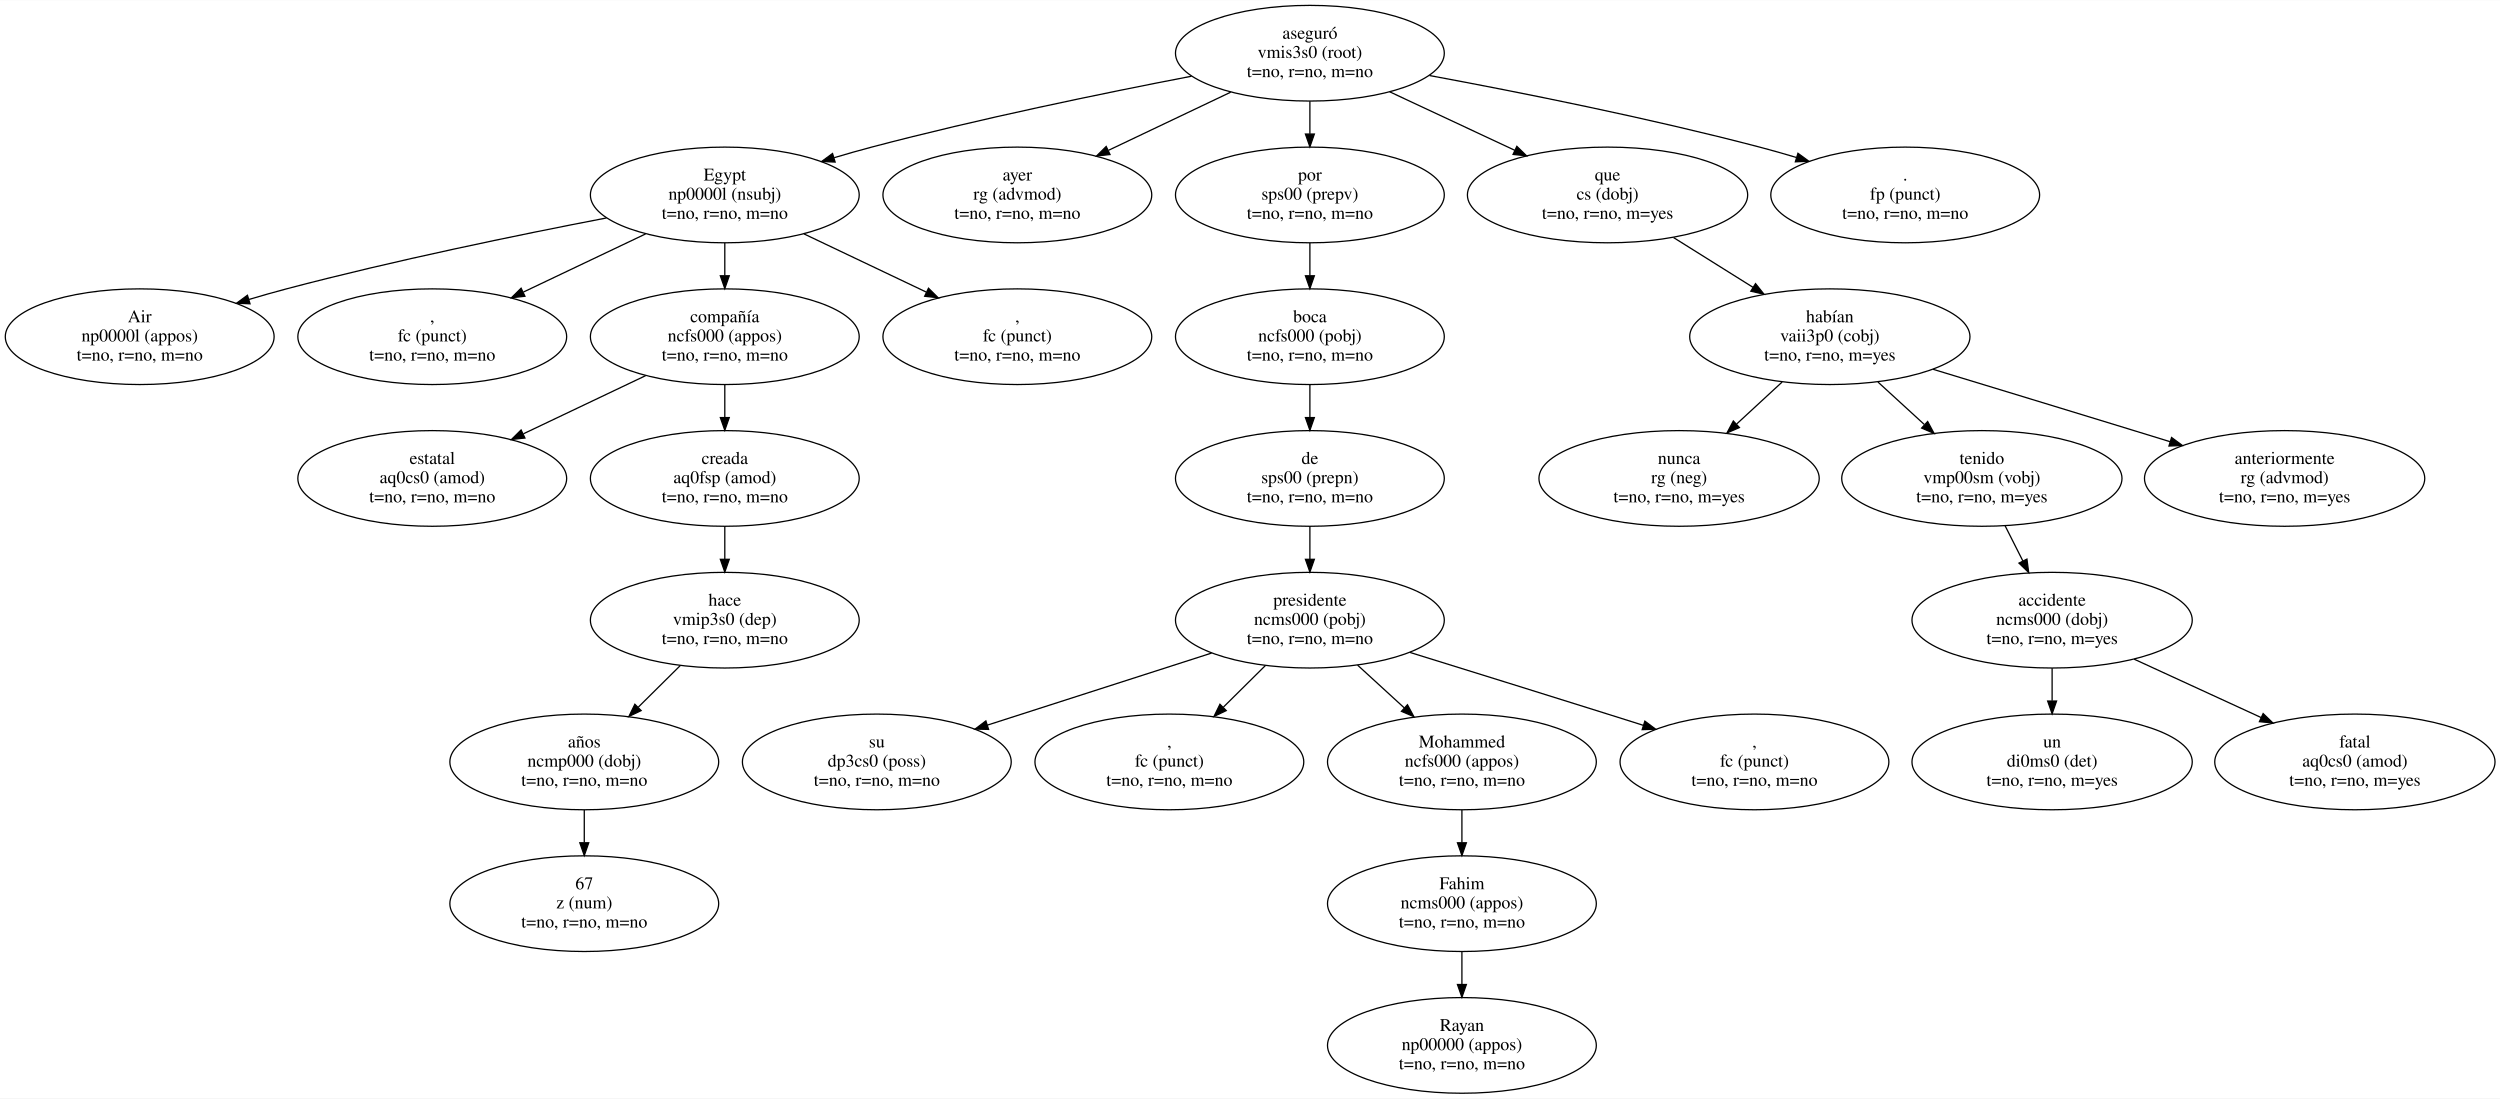
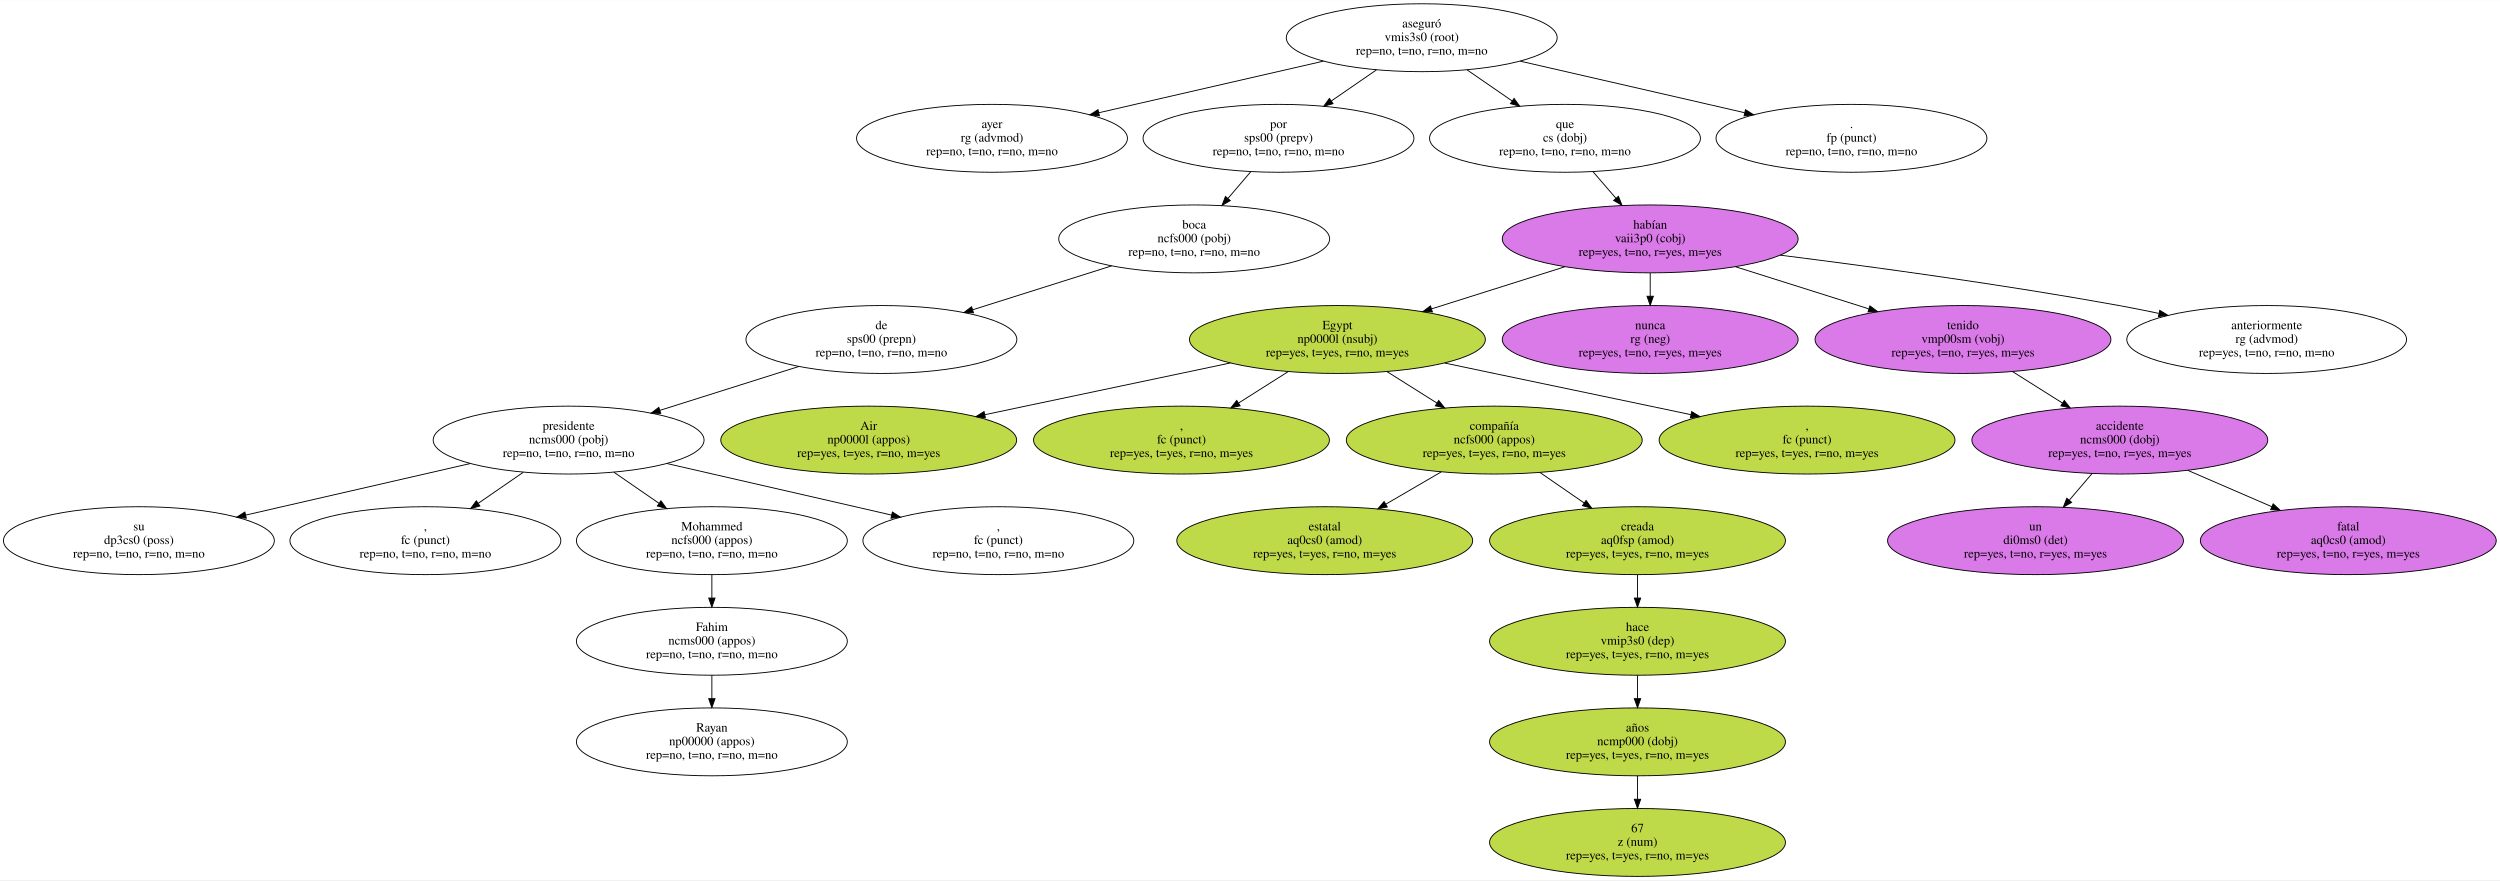
- <svg xmlns="http://www.w3.org/2000/svg" width="1957pt" height="860pt" viewBox="0.00 0.00 1956.96 859.63">
-   <g id="graph0" class="graph" transform="scale(1 1) rotate(0) translate(4 855.63)">
-     <polygon fill="white" stroke="transparent" points="-4,4 -4,-855.63 1952.96,-855.63 1952.96,4 -4,4" />
+ <svg xmlns="http://www.w3.org/2000/svg" width="2758pt" height="971pt" viewBox="0.00 0.00 2757.54 970.58">
+   <g id="graph0" class="graph" transform="scale(1 1) rotate(0) translate(4 966.58)">
+     <polygon fill="white" stroke="transparent" points="-4,4 -4,-966.58 2753.54,-966.58 2753.54,4 -4,4" />
    <g id="node1" class="node">
-       <ellipse fill="none" stroke="black" cx="1021.36" cy="-814.15" rx="105.22" ry="37.45" />
-       <text text-anchor="middle" x="1021.36" y="-825.45" font-family="Times,serif" font-size="14.00">aseguró</text>
-       <text text-anchor="middle" x="1021.36" y="-810.45" font-family="Times,serif" font-size="14.00">vmis3s0 (root)</text>
-       <text text-anchor="middle" x="1021.36" y="-795.45" font-family="Times,serif" font-size="14.00">t=no, r=no, m=no</text>
+       <ellipse fill="none" stroke="black" cx="1564.2" cy="-925.1" rx="149.4" ry="37.45" />
+       <text text-anchor="middle" x="1564.2" y="-936.4" font-family="Times,serif" font-size="14.00">aseguró</text>
+       <text text-anchor="middle" x="1564.2" y="-921.4" font-family="Times,serif" font-size="14.00">vmis3s0 (root)</text>
+       <text text-anchor="middle" x="1564.2" y="-906.4" font-family="Times,serif" font-size="14.00">rep=no, t=no, r=no, m=no</text>
    </g>
    <g id="node2" class="node">
-       <ellipse fill="none" stroke="black" cx="563.36" cy="-703.2" rx="105.22" ry="37.45" />
-       <text text-anchor="middle" x="563.36" y="-714.5" font-family="Times,serif" font-size="14.00">Egypt</text>
-       <text text-anchor="middle" x="563.36" y="-699.5" font-family="Times,serif" font-size="14.00">np0000l (nsubj)</text>
-       <text text-anchor="middle" x="563.36" y="-684.5" font-family="Times,serif" font-size="14.00">t=no, r=no, m=no</text>
+       <ellipse fill="none" stroke="black" cx="1090.2" cy="-814.15" rx="149.4" ry="37.45" />
+       <text text-anchor="middle" x="1090.2" y="-825.45" font-family="Times,serif" font-size="14.00">ayer</text>
+       <text text-anchor="middle" x="1090.2" y="-810.45" font-family="Times,serif" font-size="14.00">rg (advmod)</text>
+       <text text-anchor="middle" x="1090.2" y="-795.45" font-family="Times,serif" font-size="14.00">rep=no, t=no, r=no, m=no</text>
    </g>
    <g id="edge1" class="edge">
-       <path fill="none" stroke="black" d="M928.7,-796.15C859.34,-782.8 762.37,-762.82 678.36,-740.67 668.79,-738.15 658.83,-735.32 648.96,-732.37" />
-       <polygon fill="black" stroke="black" points="649.72,-728.95 639.14,-729.4 647.69,-735.65 649.72,-728.95" />
+       <path fill="none" stroke="black" d="M1455.6,-899.24C1394.64,-885.27 1317.18,-867.5 1248.2,-851.63 1235.17,-848.63 1221.55,-845.49 1207.99,-842.36" />
+       <polygon fill="black" stroke="black" points="1208.67,-838.93 1198.13,-840.09 1207.09,-845.75 1208.67,-838.93" />
    </g>
    <g id="node3" class="node">
-       <ellipse fill="none" stroke="black" cx="792.36" cy="-703.2" rx="105.22" ry="37.45" />
-       <text text-anchor="middle" x="792.36" y="-714.5" font-family="Times,serif" font-size="14.00">ayer</text>
-       <text text-anchor="middle" x="792.36" y="-699.5" font-family="Times,serif" font-size="14.00">rg (advmod)</text>
-       <text text-anchor="middle" x="792.36" y="-684.5" font-family="Times,serif" font-size="14.00">t=no, r=no, m=no</text>
+       <ellipse fill="none" stroke="black" cx="1406.2" cy="-814.15" rx="149.4" ry="37.45" />
+       <text text-anchor="middle" x="1406.2" y="-825.45" font-family="Times,serif" font-size="14.00">por</text>
+       <text text-anchor="middle" x="1406.2" y="-810.45" font-family="Times,serif" font-size="14.00">sps00 (prepv)</text>
+       <text text-anchor="middle" x="1406.2" y="-795.45" font-family="Times,serif" font-size="14.00">rep=no, t=no, r=no, m=no</text>
    </g>
    <g id="edge2" class="edge">
-       <path fill="none" stroke="black" d="M959.39,-783.67C929.86,-769.62 894.38,-752.73 863.72,-738.15" />
-       <polygon fill="black" stroke="black" points="864.91,-734.84 854.38,-733.7 861.91,-741.16 864.91,-734.84" />
+       <path fill="none" stroke="black" d="M1514.21,-889.63C1498.42,-878.75 1480.85,-866.63 1464.54,-855.38" />
+       <polygon fill="black" stroke="black" points="1466.36,-852.38 1456.14,-849.59 1462.38,-858.14 1466.36,-852.38" />
    </g>
    <g id="node4" class="node">
-       <ellipse fill="none" stroke="black" cx="1021.36" cy="-703.2" rx="105.22" ry="37.45" />
-       <text text-anchor="middle" x="1021.36" y="-714.5" font-family="Times,serif" font-size="14.00">por</text>
-       <text text-anchor="middle" x="1021.36" y="-699.5" font-family="Times,serif" font-size="14.00">sps00 (prepv)</text>
-       <text text-anchor="middle" x="1021.36" y="-684.5" font-family="Times,serif" font-size="14.00">t=no, r=no, m=no</text>
+       <ellipse fill="none" stroke="black" cx="1722.2" cy="-814.15" rx="149.4" ry="37.45" />
+       <text text-anchor="middle" x="1722.2" y="-825.45" font-family="Times,serif" font-size="14.00">que</text>
+       <text text-anchor="middle" x="1722.2" y="-810.45" font-family="Times,serif" font-size="14.00">cs (dobj)</text>
+       <text text-anchor="middle" x="1722.2" y="-795.45" font-family="Times,serif" font-size="14.00">rep=no, t=no, r=no, m=no</text>
    </g>
    <g id="edge3" class="edge">
-       <path fill="none" stroke="black" d="M1021.36,-776.57C1021.36,-768.39 1021.36,-759.61 1021.36,-751.09" />
-       <polygon fill="black" stroke="black" points="1024.86,-750.87 1021.36,-740.87 1017.86,-750.87 1024.86,-750.87" />
+       <path fill="none" stroke="black" d="M1614.19,-889.63C1629.97,-878.75 1647.55,-866.63 1663.86,-855.38" />
+       <polygon fill="black" stroke="black" points="1666.02,-858.14 1672.26,-849.59 1662.04,-852.38 1666.02,-858.14" />
    </g>
    <g id="node5" class="node">
-       <ellipse fill="none" stroke="black" cx="1254.36" cy="-703.2" rx="109.7" ry="37.45" />
-       <text text-anchor="middle" x="1254.36" y="-714.5" font-family="Times,serif" font-size="14.00">que</text>
-       <text text-anchor="middle" x="1254.36" y="-699.5" font-family="Times,serif" font-size="14.00">cs (dobj)</text>
-       <text text-anchor="middle" x="1254.36" y="-684.5" font-family="Times,serif" font-size="14.00">t=no, r=no, m=yes</text>
+       <ellipse fill="none" stroke="black" cx="2038.2" cy="-814.15" rx="149.4" ry="37.45" />
+       <text text-anchor="middle" x="2038.2" y="-825.45" font-family="Times,serif" font-size="14.00">.</text>
+       <text text-anchor="middle" x="2038.2" y="-810.45" font-family="Times,serif" font-size="14.00">fp (punct)</text>
+       <text text-anchor="middle" x="2038.2" y="-795.45" font-family="Times,serif" font-size="14.00">rep=no, t=no, r=no, m=no</text>
    </g>
    <g id="edge4" class="edge">
-       <path fill="none" stroke="black" d="M1083.8,-783.95C1113.98,-769.84 1150.38,-752.82 1181.79,-738.13" />
-       <polygon fill="black" stroke="black" points="1183.36,-741.26 1190.94,-733.85 1180.39,-734.92 1183.36,-741.26" />
+       <path fill="none" stroke="black" d="M1672.8,-899.24C1733.76,-885.27 1811.22,-867.5 1880.2,-851.63 1893.22,-848.63 1906.85,-845.49 1920.41,-842.36" />
+       <polygon fill="black" stroke="black" points="1921.31,-845.75 1930.26,-840.09 1919.73,-838.93 1921.31,-845.75" />
    </g>
    <g id="node6" class="node">
-       <ellipse fill="none" stroke="black" cx="1487.36" cy="-703.2" rx="105.22" ry="37.45" />
-       <text text-anchor="middle" x="1487.36" y="-714.5" font-family="Times,serif" font-size="14.00">.</text>
-       <text text-anchor="middle" x="1487.36" y="-699.5" font-family="Times,serif" font-size="14.00">fp (punct)</text>
-       <text text-anchor="middle" x="1487.36" y="-684.5" font-family="Times,serif" font-size="14.00">t=no, r=no, m=no</text>
+       <ellipse fill="none" stroke="black" cx="1313.2" cy="-703.2" rx="149.4" ry="37.45" />
+       <text text-anchor="middle" x="1313.2" y="-714.5" font-family="Times,serif" font-size="14.00">boca</text>
+       <text text-anchor="middle" x="1313.2" y="-699.5" font-family="Times,serif" font-size="14.00">ncfs000 (pobj)</text>
+       <text text-anchor="middle" x="1313.2" y="-684.5" font-family="Times,serif" font-size="14.00">rep=no, t=no, r=no, m=no</text>
    </g>
    <g id="edge5" class="edge">
-       <path fill="none" stroke="black" d="M1115,-796.68C1186.29,-783.47 1286.6,-763.42 1373.36,-740.67 1382.78,-738.2 1392.58,-735.41 1402.29,-732.51" />
-       <polygon fill="black" stroke="black" points="1403.41,-735.83 1411.96,-729.57 1401.37,-729.13 1403.41,-735.83" />
+       <path fill="none" stroke="black" d="M1375.49,-777.17C1367.47,-767.78 1358.75,-757.56 1350.43,-747.82" />
+       <polygon fill="black" stroke="black" points="1353.03,-745.47 1343.88,-740.14 1347.71,-750.01 1353.03,-745.47" />
+     </g>
+     <g id="node15" class="node">
+       <ellipse fill="#DA79E8" stroke="black" cx="1816.2" cy="-703.2" rx="163.18" ry="37.45" />
+       <text text-anchor="middle" x="1816.2" y="-714.5" font-family="Times,serif" font-size="14.00">habían</text>
+       <text text-anchor="middle" x="1816.2" y="-699.5" font-family="Times,serif" font-size="14.00">vaii3p0 (cobj)</text>
+       <text text-anchor="middle" x="1816.2" y="-684.5" font-family="Times,serif" font-size="14.00">rep=yes, t=no, r=yes, m=yes</text>
+     </g>
+     <g id="edge14" class="edge">
+       <path fill="none" stroke="black" d="M1752.98,-777.47C1761.09,-768.07 1769.94,-757.82 1778.37,-748.04" />
+       <polygon fill="black" stroke="black" points="1781.15,-750.18 1785.03,-740.33 1775.85,-745.61 1781.15,-750.18" />
    </g>
    <g id="node7" class="node">
-       <ellipse fill="none" stroke="black" cx="105.36" cy="-592.24" rx="105.22" ry="37.45" />
-       <text text-anchor="middle" x="105.36" y="-603.54" font-family="Times,serif" font-size="14.00">Air</text>
-       <text text-anchor="middle" x="105.36" y="-588.54" font-family="Times,serif" font-size="14.00">np0000l (appos)</text>
-       <text text-anchor="middle" x="105.36" y="-573.54" font-family="Times,serif" font-size="14.00">t=no, r=no, m=no</text>
+       <ellipse fill="none" stroke="black" cx="968.2" cy="-592.24" rx="149.4" ry="37.45" />
+       <text text-anchor="middle" x="968.2" y="-603.54" font-family="Times,serif" font-size="14.00">de</text>
+       <text text-anchor="middle" x="968.2" y="-588.54" font-family="Times,serif" font-size="14.00">sps00 (prepn)</text>
+       <text text-anchor="middle" x="968.2" y="-573.54" font-family="Times,serif" font-size="14.00">rep=no, t=no, r=no, m=no</text>
    </g>
    <g id="edge6" class="edge">
-       <path fill="none" stroke="black" d="M470.7,-685.19C401.34,-671.85 304.37,-651.86 220.36,-629.72 210.79,-627.2 200.83,-624.36 190.96,-621.42" />
-       <polygon fill="black" stroke="black" points="191.72,-617.99 181.14,-618.45 189.69,-624.69 191.72,-617.99" />
+       <path fill="none" stroke="black" d="M1222.1,-673.43C1174.94,-658.53 1117.24,-640.31 1068.77,-625" />
+       <polygon fill="black" stroke="black" points="1069.8,-621.66 1059.21,-621.98 1067.69,-628.33 1069.8,-621.66" />
    </g>
    <g id="node8" class="node">
-       <ellipse fill="none" stroke="black" cx="334.36" cy="-592.24" rx="105.22" ry="37.45" />
-       <text text-anchor="middle" x="334.36" y="-603.54" font-family="Times,serif" font-size="14.00">,</text>
-       <text text-anchor="middle" x="334.36" y="-588.54" font-family="Times,serif" font-size="14.00">fc (punct)</text>
-       <text text-anchor="middle" x="334.36" y="-573.54" font-family="Times,serif" font-size="14.00">t=no, r=no, m=no</text>
+       <ellipse fill="none" stroke="black" cx="623.2" cy="-481.29" rx="149.4" ry="37.45" />
+       <text text-anchor="middle" x="623.2" y="-492.59" font-family="Times,serif" font-size="14.00">presidente</text>
+       <text text-anchor="middle" x="623.2" y="-477.59" font-family="Times,serif" font-size="14.00">ncms000 (pobj)</text>
+       <text text-anchor="middle" x="623.2" y="-462.59" font-family="Times,serif" font-size="14.00">rep=no, t=no, r=no, m=no</text>
    </g>
    <g id="edge7" class="edge">
-       <path fill="none" stroke="black" d="M501.39,-672.71C471.86,-658.66 436.38,-641.78 405.72,-627.2" />
-       <polygon fill="black" stroke="black" points="406.91,-623.89 396.38,-622.75 403.91,-630.21 406.91,-623.89" />
+       <path fill="none" stroke="black" d="M877.1,-562.47C829.94,-547.58 772.24,-529.36 723.77,-514.05" />
+       <polygon fill="black" stroke="black" points="724.8,-510.7 714.21,-511.03 722.69,-517.38 724.8,-510.7" />
    </g>
    <g id="node9" class="node">
-       <ellipse fill="none" stroke="black" cx="563.36" cy="-592.24" rx="105.22" ry="37.45" />
-       <text text-anchor="middle" x="563.36" y="-603.54" font-family="Times,serif" font-size="14.00">compañía</text>
-       <text text-anchor="middle" x="563.36" y="-588.54" font-family="Times,serif" font-size="14.00">ncfs000 (appos)</text>
-       <text text-anchor="middle" x="563.36" y="-573.54" font-family="Times,serif" font-size="14.00">t=no, r=no, m=no</text>
+       <ellipse fill="none" stroke="black" cx="149.2" cy="-370.34" rx="149.4" ry="37.45" />
+       <text text-anchor="middle" x="149.2" y="-381.64" font-family="Times,serif" font-size="14.00">su</text>
+       <text text-anchor="middle" x="149.2" y="-366.64" font-family="Times,serif" font-size="14.00">dp3cs0 (poss)</text>
+       <text text-anchor="middle" x="149.2" y="-351.64" font-family="Times,serif" font-size="14.00">rep=no, t=no, r=no, m=no</text>
    </g>
    <g id="edge8" class="edge">
-       <path fill="none" stroke="black" d="M563.36,-665.61C563.36,-657.44 563.36,-648.66 563.36,-640.13" />
-       <polygon fill="black" stroke="black" points="566.86,-639.92 563.36,-629.92 559.86,-639.92 566.86,-639.92" />
+       <path fill="none" stroke="black" d="M514.6,-455.42C453.64,-441.45 376.18,-423.69 307.2,-407.81 294.17,-404.82 280.55,-401.68 266.99,-398.55" />
+       <polygon fill="black" stroke="black" points="267.67,-395.11 257.13,-396.28 266.09,-401.93 267.67,-395.11" />
    </g>
    <g id="node10" class="node">
-       <ellipse fill="none" stroke="black" cx="792.36" cy="-592.24" rx="105.22" ry="37.45" />
-       <text text-anchor="middle" x="792.36" y="-603.54" font-family="Times,serif" font-size="14.00">,</text>
-       <text text-anchor="middle" x="792.36" y="-588.54" font-family="Times,serif" font-size="14.00">fc (punct)</text>
-       <text text-anchor="middle" x="792.36" y="-573.54" font-family="Times,serif" font-size="14.00">t=no, r=no, m=no</text>
+       <ellipse fill="none" stroke="black" cx="465.2" cy="-370.34" rx="149.4" ry="37.45" />
+       <text text-anchor="middle" x="465.2" y="-381.64" font-family="Times,serif" font-size="14.00">,</text>
+       <text text-anchor="middle" x="465.2" y="-366.64" font-family="Times,serif" font-size="14.00">fc (punct)</text>
+       <text text-anchor="middle" x="465.2" y="-351.64" font-family="Times,serif" font-size="14.00">rep=no, t=no, r=no, m=no</text>
    </g>
    <g id="edge9" class="edge">
-       <path fill="none" stroke="black" d="M625.33,-672.71C654.86,-658.66 690.34,-641.78 720.99,-627.2" />
-       <polygon fill="black" stroke="black" points="722.81,-630.21 730.34,-622.75 719.8,-623.89 722.81,-630.21" />
+       <path fill="none" stroke="black" d="M573.21,-445.82C557.42,-434.93 539.85,-422.81 523.54,-411.56" />
+       <polygon fill="black" stroke="black" points="525.36,-408.57 515.14,-405.77 521.38,-414.33 525.36,-408.57" />
+     </g>
+     <g id="node11" class="node">
+       <ellipse fill="none" stroke="black" cx="781.2" cy="-370.34" rx="149.4" ry="37.45" />
+       <text text-anchor="middle" x="781.2" y="-381.64" font-family="Times,serif" font-size="14.00">Mohammed</text>
+       <text text-anchor="middle" x="781.2" y="-366.64" font-family="Times,serif" font-size="14.00">ncfs000 (appos)</text>
+       <text text-anchor="middle" x="781.2" y="-351.64" font-family="Times,serif" font-size="14.00">rep=no, t=no, r=no, m=no</text>
+     </g>
+     <g id="edge10" class="edge">
+       <path fill="none" stroke="black" d="M673.19,-445.82C688.97,-434.93 706.55,-422.81 722.86,-411.56" />
+       <polygon fill="black" stroke="black" points="725.02,-414.33 731.26,-405.77 721.04,-408.57 725.02,-414.33" />
+     </g>
+     <g id="node12" class="node">
+       <ellipse fill="none" stroke="black" cx="1097.2" cy="-370.34" rx="149.4" ry="37.45" />
+       <text text-anchor="middle" x="1097.2" y="-381.64" font-family="Times,serif" font-size="14.00">,</text>
+       <text text-anchor="middle" x="1097.2" y="-366.64" font-family="Times,serif" font-size="14.00">fc (punct)</text>
+       <text text-anchor="middle" x="1097.2" y="-351.64" font-family="Times,serif" font-size="14.00">rep=no, t=no, r=no, m=no</text>
+     </g>
+     <g id="edge11" class="edge">
+       <path fill="none" stroke="black" d="M731.39,-455.47C748.4,-451.57 765.77,-447.58 782.2,-443.81 851.98,-427.81 869.43,-423.87 939.2,-407.81 952.22,-404.82 965.85,-401.68 979.41,-398.55" />
+       <polygon fill="black" stroke="black" points="980.31,-401.94 989.26,-396.28 978.73,-395.11 980.31,-401.94" />
+     </g>
+     <g id="node13" class="node">
+       <ellipse fill="none" stroke="black" cx="781.2" cy="-259.38" rx="149.4" ry="37.45" />
+       <text text-anchor="middle" x="781.2" y="-270.68" font-family="Times,serif" font-size="14.00">Fahim</text>
+       <text text-anchor="middle" x="781.2" y="-255.68" font-family="Times,serif" font-size="14.00">ncms000 (appos)</text>
+       <text text-anchor="middle" x="781.2" y="-240.68" font-family="Times,serif" font-size="14.00">rep=no, t=no, r=no, m=no</text>
+     </g>
+     <g id="edge12" class="edge">
+       <path fill="none" stroke="black" d="M781.2,-332.75C781.2,-324.58 781.2,-315.8 781.2,-307.27" />
+       <polygon fill="black" stroke="black" points="784.7,-307.06 781.2,-297.06 777.7,-307.06 784.7,-307.06" />
+     </g>
+     <g id="node14" class="node">
+       <ellipse fill="none" stroke="black" cx="781.2" cy="-148.43" rx="149.4" ry="37.45" />
+       <text text-anchor="middle" x="781.2" y="-159.73" font-family="Times,serif" font-size="14.00">Rayan</text>
+       <text text-anchor="middle" x="781.2" y="-144.73" font-family="Times,serif" font-size="14.00">np00000 (appos)</text>
+       <text text-anchor="middle" x="781.2" y="-129.73" font-family="Times,serif" font-size="14.00">rep=no, t=no, r=no, m=no</text>
+     </g>
+     <g id="edge13" class="edge">
+       <path fill="none" stroke="black" d="M781.2,-221.8C781.2,-213.63 781.2,-204.85 781.2,-196.32" />
+       <polygon fill="black" stroke="black" points="784.7,-196.1 781.2,-186.1 777.7,-196.1 784.7,-196.1" />
    </g>
    <g id="node16" class="node">
-       <ellipse fill="none" stroke="black" cx="1021.36" cy="-592.24" rx="105.22" ry="37.45" />
-       <text text-anchor="middle" x="1021.36" y="-603.54" font-family="Times,serif" font-size="14.00">boca</text>
-       <text text-anchor="middle" x="1021.36" y="-588.54" font-family="Times,serif" font-size="14.00">ncfs000 (pobj)</text>
-       <text text-anchor="middle" x="1021.36" y="-573.54" font-family="Times,serif" font-size="14.00">t=no, r=no, m=no</text>
+       <ellipse fill="#BEDA48" stroke="black" cx="1471.2" cy="-592.24" rx="163.18" ry="37.45" />
+       <text text-anchor="middle" x="1471.2" y="-603.54" font-family="Times,serif" font-size="14.00">Egypt</text>
+       <text text-anchor="middle" x="1471.2" y="-588.54" font-family="Times,serif" font-size="14.00">np0000l (nsubj)</text>
+       <text text-anchor="middle" x="1471.2" y="-573.54" font-family="Times,serif" font-size="14.00">rep=yes, t=yes, r=no, m=yes</text>
    </g>
    <g id="edge15" class="edge">
-       <path fill="none" stroke="black" d="M1021.36,-665.61C1021.36,-657.44 1021.36,-648.66 1021.36,-640.13" />
-       <polygon fill="black" stroke="black" points="1024.86,-639.92 1021.36,-629.92 1017.86,-639.92 1024.86,-639.92" />
+       <path fill="none" stroke="black" d="M1721.93,-672.42C1676.48,-658.07 1621.84,-640.82 1575.19,-626.08" />
+       <polygon fill="black" stroke="black" points="1575.95,-622.65 1565.36,-622.98 1573.84,-629.33 1575.95,-622.65" />
+     </g>
+     <g id="node17" class="node">
+       <ellipse fill="#DA79E8" stroke="black" cx="1816.2" cy="-592.24" rx="163.18" ry="37.45" />
+       <text text-anchor="middle" x="1816.2" y="-603.54" font-family="Times,serif" font-size="14.00">nunca</text>
+       <text text-anchor="middle" x="1816.2" y="-588.54" font-family="Times,serif" font-size="14.00">rg (neg)</text>
+       <text text-anchor="middle" x="1816.2" y="-573.54" font-family="Times,serif" font-size="14.00">rep=yes, t=no, r=yes, m=yes</text>
+     </g>
+     <g id="edge16" class="edge">
+       <path fill="none" stroke="black" d="M1816.2,-665.61C1816.2,-657.44 1816.2,-648.66 1816.2,-640.13" />
+       <polygon fill="black" stroke="black" points="1819.7,-639.92 1816.2,-629.92 1812.7,-639.92 1819.7,-639.92" />
+     </g>
+     <g id="node18" class="node">
+       <ellipse fill="#DA79E8" stroke="black" cx="2161.2" cy="-592.24" rx="163.18" ry="37.45" />
+       <text text-anchor="middle" x="2161.2" y="-603.54" font-family="Times,serif" font-size="14.00">tenido</text>
+       <text text-anchor="middle" x="2161.2" y="-588.54" font-family="Times,serif" font-size="14.00">vmp00sm (vobj)</text>
+       <text text-anchor="middle" x="2161.2" y="-573.54" font-family="Times,serif" font-size="14.00">rep=yes, t=no, r=yes, m=yes</text>
+     </g>
+     <g id="edge17" class="edge">
+       <path fill="none" stroke="black" d="M1910.47,-672.42C1955.92,-658.07 2010.56,-640.82 2057.21,-626.08" />
+       <polygon fill="black" stroke="black" points="2058.56,-629.33 2067.04,-622.98 2056.45,-622.65 2058.56,-629.33" />
+     </g>
+     <g id="node19" class="node">
+       <ellipse fill="none" stroke="black" cx="2496.2" cy="-592.24" rx="154.3" ry="37.45" />
+       <text text-anchor="middle" x="2496.2" y="-603.54" font-family="Times,serif" font-size="14.00">anteriormente</text>
+       <text text-anchor="middle" x="2496.2" y="-588.54" font-family="Times,serif" font-size="14.00">rg (advmod)</text>
+       <text text-anchor="middle" x="2496.2" y="-573.54" font-family="Times,serif" font-size="14.00">rep=yes, t=no, r=no, m=no</text>
+     </g>
+     <g id="edge18" class="edge">
+       <path fill="none" stroke="black" d="M1959.61,-685.25C2063.65,-672.2 2207.57,-652.54 2333.2,-629.72 2347.46,-627.13 2362.36,-624.16 2377.11,-621.06" />
+       <polygon fill="black" stroke="black" points="2378.23,-624.4 2387.29,-618.9 2376.78,-617.55 2378.23,-624.4" />
+     </g>
+     <g id="node20" class="node">
+       <ellipse fill="#BEDA48" stroke="black" cx="954.2" cy="-481.29" rx="163.18" ry="37.45" />
+       <text text-anchor="middle" x="954.2" y="-492.59" font-family="Times,serif" font-size="14.00">Air</text>
+       <text text-anchor="middle" x="954.2" y="-477.59" font-family="Times,serif" font-size="14.00">np0000l (appos)</text>
+       <text text-anchor="middle" x="954.2" y="-462.59" font-family="Times,serif" font-size="14.00">rep=yes, t=yes, r=no, m=yes</text>
+     </g>
+     <g id="edge19" class="edge">
+       <path fill="none" stroke="black" d="M1352.99,-566.34C1286.62,-552.36 1202.3,-534.6 1127.2,-518.77 1112.66,-515.7 1097.44,-512.49 1082.31,-509.3" />
+       <polygon fill="black" stroke="black" points="1082.89,-505.85 1072.39,-507.21 1081.45,-512.7 1082.89,-505.85" />
+     </g>
+     <g id="node21" class="node">
+       <ellipse fill="#BEDA48" stroke="black" cx="1299.2" cy="-481.29" rx="163.18" ry="37.45" />
+       <text text-anchor="middle" x="1299.2" y="-492.59" font-family="Times,serif" font-size="14.00">,</text>
+       <text text-anchor="middle" x="1299.2" y="-477.59" font-family="Times,serif" font-size="14.00">fc (punct)</text>
+       <text text-anchor="middle" x="1299.2" y="-462.59" font-family="Times,serif" font-size="14.00">rep=yes, t=yes, r=no, m=yes</text>
+     </g>
+     <g id="edge20" class="edge">
+       <path fill="none" stroke="black" d="M1416.78,-556.77C1399.44,-545.79 1380.11,-533.54 1362.22,-522.21" />
+       <polygon fill="black" stroke="black" points="1363.88,-519.12 1353.56,-516.73 1360.14,-525.03 1363.88,-519.12" />
+     </g>
+     <g id="node22" class="node">
+       <ellipse fill="#BEDA48" stroke="black" cx="1644.2" cy="-481.29" rx="163.18" ry="37.45" />
+       <text text-anchor="middle" x="1644.2" y="-492.59" font-family="Times,serif" font-size="14.00">compañía</text>
+       <text text-anchor="middle" x="1644.2" y="-477.59" font-family="Times,serif" font-size="14.00">ncfs000 (appos)</text>
+       <text text-anchor="middle" x="1644.2" y="-462.59" font-family="Times,serif" font-size="14.00">rep=yes, t=yes, r=no, m=yes</text>
+     </g>
+     <g id="edge21" class="edge">
+       <path fill="none" stroke="black" d="M1525.94,-556.77C1543.38,-545.79 1562.82,-533.54 1580.82,-522.21" />
+       <polygon fill="black" stroke="black" points="1582.92,-525.02 1589.52,-516.73 1579.19,-519.09 1582.92,-525.02" />
+     </g>
+     <g id="node23" class="node">
+       <ellipse fill="#BEDA48" stroke="black" cx="1989.2" cy="-481.29" rx="163.18" ry="37.45" />
+       <text text-anchor="middle" x="1989.2" y="-492.59" font-family="Times,serif" font-size="14.00">,</text>
+       <text text-anchor="middle" x="1989.2" y="-477.59" font-family="Times,serif" font-size="14.00">fc (punct)</text>
+       <text text-anchor="middle" x="1989.2" y="-462.59" font-family="Times,serif" font-size="14.00">rep=yes, t=yes, r=no, m=yes</text>
+     </g>
+     <g id="edge22" class="edge">
+       <path fill="none" stroke="black" d="M1589.38,-566.3C1607.73,-562.43 1626.48,-558.49 1644.2,-554.77 1720.63,-538.71 1739.77,-534.82 1816.2,-518.77 1830.74,-515.71 1845.96,-512.51 1861.09,-509.32" />
+       <polygon fill="black" stroke="black" points="1861.95,-512.72 1871.02,-507.23 1860.51,-505.87 1861.95,-512.72" />
+     </g>
+     <g id="node29" class="node">
+       <ellipse fill="#DA79E8" stroke="black" cx="2334.2" cy="-481.29" rx="163.18" ry="37.45" />
+       <text text-anchor="middle" x="2334.2" y="-492.59" font-family="Times,serif" font-size="14.00">accidente</text>
+       <text text-anchor="middle" x="2334.2" y="-477.59" font-family="Times,serif" font-size="14.00">ncms000 (dobj)</text>
+       <text text-anchor="middle" x="2334.2" y="-462.59" font-family="Times,serif" font-size="14.00">rep=yes, t=no, r=yes, m=yes</text>
+     </g>
+     <g id="edge28" class="edge">
+       <path fill="none" stroke="black" d="M2215.94,-556.77C2233.38,-545.79 2252.82,-533.54 2270.82,-522.21" />
+       <polygon fill="black" stroke="black" points="2272.92,-525.02 2279.52,-516.73 2269.19,-519.09 2272.92,-525.02" />
+     </g>
+     <g id="node24" class="node">
+       <ellipse fill="#BEDA48" stroke="black" cx="1457.2" cy="-370.34" rx="163.18" ry="37.45" />
+       <text text-anchor="middle" x="1457.2" y="-381.64" font-family="Times,serif" font-size="14.00">estatal</text>
+       <text text-anchor="middle" x="1457.2" y="-366.64" font-family="Times,serif" font-size="14.00">aq0cs0 (amod)</text>
+       <text text-anchor="middle" x="1457.2" y="-351.64" font-family="Times,serif" font-size="14.00">rep=yes, t=yes, r=no, m=yes</text>
+     </g>
+     <g id="edge23" class="edge">
+       <path fill="none" stroke="black" d="M1585.8,-446.26C1566.38,-434.95 1544.6,-422.26 1524.57,-410.59" />
+       <polygon fill="black" stroke="black" points="1526.2,-407.49 1515.8,-405.48 1522.68,-413.54 1526.2,-407.49" />
    </g>
    <g id="node25" class="node">
-       <ellipse fill="none" stroke="black" cx="1428.36" cy="-592.24" rx="109.7" ry="37.45" />
-       <text text-anchor="middle" x="1428.36" y="-603.54" font-family="Times,serif" font-size="14.00">habían</text>
-       <text text-anchor="middle" x="1428.36" y="-588.54" font-family="Times,serif" font-size="14.00">vaii3p0 (cobj)</text>
-       <text text-anchor="middle" x="1428.36" y="-573.54" font-family="Times,serif" font-size="14.00">t=no, r=no, m=yes</text>
+       <ellipse fill="#BEDA48" stroke="black" cx="1802.2" cy="-370.34" rx="163.18" ry="37.45" />
+       <text text-anchor="middle" x="1802.2" y="-381.64" font-family="Times,serif" font-size="14.00">creada</text>
+       <text text-anchor="middle" x="1802.2" y="-366.64" font-family="Times,serif" font-size="14.00">aq0fsp (amod)</text>
+       <text text-anchor="middle" x="1802.2" y="-351.64" font-family="Times,serif" font-size="14.00">rep=yes, t=yes, r=no, m=yes</text>
    </g>
    <g id="edge24" class="edge">
-       <path fill="none" stroke="black" d="M1306.09,-669.8C1325.64,-657.56 1348.05,-643.53 1368.29,-630.85" />
-       <polygon fill="black" stroke="black" points="1370.21,-633.79 1376.82,-625.51 1366.49,-627.85 1370.21,-633.79" />
-     </g>
-     <g id="node11" class="node">
-       <ellipse fill="none" stroke="black" cx="334.36" cy="-481.29" rx="105.22" ry="37.45" />
-       <text text-anchor="middle" x="334.36" y="-492.59" font-family="Times,serif" font-size="14.00">estatal</text>
-       <text text-anchor="middle" x="334.36" y="-477.59" font-family="Times,serif" font-size="14.00">aq0cs0 (amod)</text>
-       <text text-anchor="middle" x="334.36" y="-462.59" font-family="Times,serif" font-size="14.00">t=no, r=no, m=no</text>
-     </g>
-     <g id="edge10" class="edge">
-       <path fill="none" stroke="black" d="M501.39,-561.76C471.86,-547.71 436.38,-530.83 405.72,-516.24" />
-       <polygon fill="black" stroke="black" points="406.91,-512.93 396.38,-511.8 403.91,-519.25 406.91,-512.93" />
-     </g>
-     <g id="node12" class="node">
-       <ellipse fill="none" stroke="black" cx="563.36" cy="-481.29" rx="105.22" ry="37.45" />
-       <text text-anchor="middle" x="563.36" y="-492.59" font-family="Times,serif" font-size="14.00">creada</text>
-       <text text-anchor="middle" x="563.36" y="-477.59" font-family="Times,serif" font-size="14.00">aq0fsp (amod)</text>
-       <text text-anchor="middle" x="563.36" y="-462.59" font-family="Times,serif" font-size="14.00">t=no, r=no, m=no</text>
-     </g>
-     <g id="edge11" class="edge">
-       <path fill="none" stroke="black" d="M563.36,-554.66C563.36,-546.49 563.36,-537.71 563.36,-529.18" />
-       <polygon fill="black" stroke="black" points="566.86,-528.96 563.36,-518.96 559.86,-528.96 566.86,-528.96" />
-     </g>
-     <g id="node13" class="node">
-       <ellipse fill="none" stroke="black" cx="563.36" cy="-370.34" rx="105.22" ry="37.45" />
-       <text text-anchor="middle" x="563.36" y="-381.64" font-family="Times,serif" font-size="14.00">hace</text>
-       <text text-anchor="middle" x="563.36" y="-366.64" font-family="Times,serif" font-size="14.00">vmip3s0 (dep)</text>
-       <text text-anchor="middle" x="563.36" y="-351.64" font-family="Times,serif" font-size="14.00">t=no, r=no, m=no</text>
-     </g>
-     <g id="edge12" class="edge">
-       <path fill="none" stroke="black" d="M563.36,-443.71C563.36,-435.53 563.36,-426.75 563.36,-418.23" />
-       <polygon fill="black" stroke="black" points="566.86,-418.01 563.36,-408.01 559.86,-418.01 566.86,-418.01" />
-     </g>
-     <g id="node14" class="node">
-       <ellipse fill="none" stroke="black" cx="453.36" cy="-259.38" rx="105.22" ry="37.45" />
-       <text text-anchor="middle" x="453.36" y="-270.68" font-family="Times,serif" font-size="14.00">años</text>
-       <text text-anchor="middle" x="453.36" y="-255.68" font-family="Times,serif" font-size="14.00">ncmp000 (dobj)</text>
-       <text text-anchor="middle" x="453.36" y="-240.68" font-family="Times,serif" font-size="14.00">t=no, r=no, m=no</text>
-     </g>
-     <g id="edge13" class="edge">
-       <path fill="none" stroke="black" d="M528.55,-334.86C518.12,-324.53 506.56,-313.08 495.7,-302.32" />
-       <polygon fill="black" stroke="black" points="497.88,-299.56 488.31,-295.01 492.96,-304.53 497.88,-299.56" />
-     </g>
-     <g id="node15" class="node">
-       <ellipse fill="none" stroke="black" cx="453.36" cy="-148.43" rx="105.22" ry="37.45" />
-       <text text-anchor="middle" x="453.36" y="-159.73" font-family="Times,serif" font-size="14.00">67</text>
-       <text text-anchor="middle" x="453.36" y="-144.73" font-family="Times,serif" font-size="14.00">z (num)</text>
-       <text text-anchor="middle" x="453.36" y="-129.73" font-family="Times,serif" font-size="14.00">t=no, r=no, m=no</text>
-     </g>
-     <g id="edge14" class="edge">
-       <path fill="none" stroke="black" d="M453.36,-221.8C453.36,-213.63 453.36,-204.85 453.36,-196.32" />
-       <polygon fill="black" stroke="black" points="456.86,-196.1 453.36,-186.1 449.86,-196.1 456.86,-196.1" />
-     </g>
-     <g id="node17" class="node">
-       <ellipse fill="none" stroke="black" cx="1021.36" cy="-481.29" rx="105.22" ry="37.45" />
-       <text text-anchor="middle" x="1021.36" y="-492.59" font-family="Times,serif" font-size="14.00">de</text>
-       <text text-anchor="middle" x="1021.36" y="-477.59" font-family="Times,serif" font-size="14.00">sps00 (prepn)</text>
-       <text text-anchor="middle" x="1021.36" y="-462.59" font-family="Times,serif" font-size="14.00">t=no, r=no, m=no</text>
-     </g>
-     <g id="edge16" class="edge">
-       <path fill="none" stroke="black" d="M1021.36,-554.66C1021.36,-546.49 1021.36,-537.71 1021.36,-529.18" />
-       <polygon fill="black" stroke="black" points="1024.86,-528.96 1021.36,-518.96 1017.86,-528.96 1024.86,-528.96" />
-     </g>
-     <g id="node18" class="node">
-       <ellipse fill="none" stroke="black" cx="1021.36" cy="-370.34" rx="105.22" ry="37.45" />
-       <text text-anchor="middle" x="1021.36" y="-381.64" font-family="Times,serif" font-size="14.00">presidente</text>
-       <text text-anchor="middle" x="1021.36" y="-366.64" font-family="Times,serif" font-size="14.00">ncms000 (pobj)</text>
-       <text text-anchor="middle" x="1021.36" y="-351.64" font-family="Times,serif" font-size="14.00">t=no, r=no, m=no</text>
-     </g>
-     <g id="edge17" class="edge">
-       <path fill="none" stroke="black" d="M1021.36,-443.71C1021.36,-435.53 1021.36,-426.75 1021.36,-418.23" />
-       <polygon fill="black" stroke="black" points="1024.86,-418.01 1021.36,-408.01 1017.86,-418.01 1024.86,-418.01" />
-     </g>
-     <g id="node19" class="node">
-       <ellipse fill="none" stroke="black" cx="682.36" cy="-259.38" rx="105.22" ry="37.45" />
-       <text text-anchor="middle" x="682.36" y="-270.68" font-family="Times,serif" font-size="14.00">su</text>
-       <text text-anchor="middle" x="682.36" y="-255.68" font-family="Times,serif" font-size="14.00">dp3cs0 (poss)</text>
-       <text text-anchor="middle" x="682.36" y="-240.68" font-family="Times,serif" font-size="14.00">t=no, r=no, m=no</text>
-     </g>
-     <g id="edge18" class="edge">
-       <path fill="none" stroke="black" d="M944.43,-344.61C892.19,-327.82 823.02,-305.59 768.86,-288.18" />
-       <polygon fill="black" stroke="black" points="769.86,-284.83 759.27,-285.1 767.72,-291.49 769.86,-284.83" />
-     </g>
-     <g id="node20" class="node">
-       <ellipse fill="none" stroke="black" cx="911.36" cy="-259.38" rx="105.22" ry="37.45" />
-       <text text-anchor="middle" x="911.36" y="-270.68" font-family="Times,serif" font-size="14.00">,</text>
-       <text text-anchor="middle" x="911.36" y="-255.68" font-family="Times,serif" font-size="14.00">fc (punct)</text>
-       <text text-anchor="middle" x="911.36" y="-240.68" font-family="Times,serif" font-size="14.00">t=no, r=no, m=no</text>
-     </g>
-     <g id="edge19" class="edge">
-       <path fill="none" stroke="black" d="M986.55,-334.86C976.12,-324.53 964.56,-313.08 953.7,-302.32" />
-       <polygon fill="black" stroke="black" points="955.88,-299.56 946.31,-295.01 950.96,-304.53 955.88,-299.56" />
-     </g>
-     <g id="node21" class="node">
-       <ellipse fill="none" stroke="black" cx="1140.36" cy="-259.38" rx="105.22" ry="37.45" />
-       <text text-anchor="middle" x="1140.36" y="-270.68" font-family="Times,serif" font-size="14.00">Mohammed</text>
-       <text text-anchor="middle" x="1140.36" y="-255.68" font-family="Times,serif" font-size="14.00">ncfs000 (appos)</text>
-       <text text-anchor="middle" x="1140.36" y="-240.68" font-family="Times,serif" font-size="14.00">t=no, r=no, m=no</text>
-     </g>
-     <g id="edge20" class="edge">
-       <path fill="none" stroke="black" d="M1058.68,-335.16C1070.31,-324.52 1083.26,-312.66 1095.35,-301.59" />
-       <polygon fill="black" stroke="black" points="1097.74,-304.15 1102.76,-294.81 1093.02,-298.98 1097.74,-304.15" />
-     </g>
-     <g id="node22" class="node">
-       <ellipse fill="none" stroke="black" cx="1369.36" cy="-259.38" rx="105.22" ry="37.45" />
-       <text text-anchor="middle" x="1369.36" y="-270.68" font-family="Times,serif" font-size="14.00">,</text>
-       <text text-anchor="middle" x="1369.36" y="-255.68" font-family="Times,serif" font-size="14.00">fc (punct)</text>
-       <text text-anchor="middle" x="1369.36" y="-240.68" font-family="Times,serif" font-size="14.00">t=no, r=no, m=no</text>
-     </g>
-     <g id="edge21" class="edge">
-       <path fill="none" stroke="black" d="M1099.59,-345.12C1144.83,-331.09 1202.83,-313.05 1254.36,-296.86 1263.41,-294.02 1272.85,-291.04 1282.27,-288.06" />
-       <polygon fill="black" stroke="black" points="1283.57,-291.32 1292.05,-284.97 1281.46,-284.65 1283.57,-291.32" />
-     </g>
-     <g id="node23" class="node">
-       <ellipse fill="none" stroke="black" cx="1140.36" cy="-148.43" rx="105.22" ry="37.45" />
-       <text text-anchor="middle" x="1140.36" y="-159.73" font-family="Times,serif" font-size="14.00">Fahim</text>
-       <text text-anchor="middle" x="1140.36" y="-144.73" font-family="Times,serif" font-size="14.00">ncms000 (appos)</text>
-       <text text-anchor="middle" x="1140.36" y="-129.73" font-family="Times,serif" font-size="14.00">t=no, r=no, m=no</text>
-     </g>
-     <g id="edge22" class="edge">
-       <path fill="none" stroke="black" d="M1140.36,-221.8C1140.36,-213.63 1140.36,-204.85 1140.36,-196.32" />
-       <polygon fill="black" stroke="black" points="1143.86,-196.1 1140.36,-186.1 1136.86,-196.1 1143.86,-196.1" />
-     </g>
-     <g id="node24" class="node">
-       <ellipse fill="none" stroke="black" cx="1140.36" cy="-37.48" rx="105.22" ry="37.45" />
-       <text text-anchor="middle" x="1140.36" y="-48.78" font-family="Times,serif" font-size="14.00">Rayan</text>
-       <text text-anchor="middle" x="1140.36" y="-33.78" font-family="Times,serif" font-size="14.00">np00000 (appos)</text>
-       <text text-anchor="middle" x="1140.36" y="-18.78" font-family="Times,serif" font-size="14.00">t=no, r=no, m=no</text>
-     </g>
-     <g id="edge23" class="edge">
-       <path fill="none" stroke="black" d="M1140.36,-110.85C1140.36,-102.67 1140.36,-93.89 1140.36,-85.37" />
-       <polygon fill="black" stroke="black" points="1143.86,-85.15 1140.36,-75.15 1136.86,-85.15 1143.86,-85.15" />
+       <path fill="none" stroke="black" d="M1694.63,-445.52C1710.16,-434.8 1727.4,-422.92 1743.44,-411.85" />
+       <polygon fill="black" stroke="black" points="1745.46,-414.71 1751.71,-406.15 1741.49,-408.95 1745.46,-414.71" />
    </g>
    <g id="node26" class="node">
-       <ellipse fill="none" stroke="black" cx="1310.36" cy="-481.29" rx="109.7" ry="37.45" />
-       <text text-anchor="middle" x="1310.36" y="-492.59" font-family="Times,serif" font-size="14.00">nunca</text>
-       <text text-anchor="middle" x="1310.36" y="-477.59" font-family="Times,serif" font-size="14.00">rg (neg)</text>
-       <text text-anchor="middle" x="1310.36" y="-462.59" font-family="Times,serif" font-size="14.00">t=no, r=no, m=yes</text>
+       <ellipse fill="#BEDA48" stroke="black" cx="1802.2" cy="-259.38" rx="163.18" ry="37.45" />
+       <text text-anchor="middle" x="1802.2" y="-270.68" font-family="Times,serif" font-size="14.00">hace</text>
+       <text text-anchor="middle" x="1802.2" y="-255.68" font-family="Times,serif" font-size="14.00">vmip3s0 (dep)</text>
+       <text text-anchor="middle" x="1802.2" y="-240.68" font-family="Times,serif" font-size="14.00">rep=yes, t=yes, r=no, m=yes</text>
    </g>
    <g id="edge25" class="edge">
-       <path fill="none" stroke="black" d="M1391.02,-556.77C1379.72,-546.34 1367.19,-534.77 1355.44,-523.92" />
-       <polygon fill="black" stroke="black" points="1357.58,-521.13 1347.86,-516.91 1352.83,-526.27 1357.58,-521.13" />
+       <path fill="none" stroke="black" d="M1802.2,-332.75C1802.2,-324.58 1802.2,-315.8 1802.2,-307.27" />
+       <polygon fill="black" stroke="black" points="1805.7,-307.06 1802.2,-297.06 1798.7,-307.06 1805.7,-307.06" />
    </g>
    <g id="node27" class="node">
-       <ellipse fill="none" stroke="black" cx="1547.36" cy="-481.29" rx="109.7" ry="37.45" />
-       <text text-anchor="middle" x="1547.36" y="-492.59" font-family="Times,serif" font-size="14.00">tenido</text>
-       <text text-anchor="middle" x="1547.36" y="-477.59" font-family="Times,serif" font-size="14.00">vmp00sm (vobj)</text>
-       <text text-anchor="middle" x="1547.36" y="-462.59" font-family="Times,serif" font-size="14.00">t=no, r=no, m=yes</text>
+       <ellipse fill="#BEDA48" stroke="black" cx="1802.2" cy="-148.43" rx="163.18" ry="37.45" />
+       <text text-anchor="middle" x="1802.2" y="-159.73" font-family="Times,serif" font-size="14.00">años</text>
+       <text text-anchor="middle" x="1802.2" y="-144.73" font-family="Times,serif" font-size="14.00">ncmp000 (dobj)</text>
+       <text text-anchor="middle" x="1802.2" y="-129.73" font-family="Times,serif" font-size="14.00">rep=yes, t=yes, r=no, m=yes</text>
    </g>
    <g id="edge26" class="edge">
-       <path fill="none" stroke="black" d="M1466.01,-556.77C1477.52,-546.23 1490.29,-534.54 1502.24,-523.6" />
-       <polygon fill="black" stroke="black" points="1504.94,-525.87 1509.95,-516.54 1500.21,-520.71 1504.94,-525.87" />
+       <path fill="none" stroke="black" d="M1802.2,-221.8C1802.2,-213.63 1802.2,-204.85 1802.2,-196.32" />
+       <polygon fill="black" stroke="black" points="1805.7,-196.1 1802.2,-186.1 1798.7,-196.1 1805.7,-196.1" />
    </g>
    <g id="node28" class="node">
-       <ellipse fill="none" stroke="black" cx="1784.36" cy="-481.29" rx="109.7" ry="37.45" />
-       <text text-anchor="middle" x="1784.36" y="-492.59" font-family="Times,serif" font-size="14.00">anteriormente</text>
-       <text text-anchor="middle" x="1784.36" y="-477.59" font-family="Times,serif" font-size="14.00">rg (advmod)</text>
-       <text text-anchor="middle" x="1784.36" y="-462.59" font-family="Times,serif" font-size="14.00">t=no, r=no, m=yes</text>
+       <ellipse fill="#BEDA48" stroke="black" cx="1802.2" cy="-37.48" rx="163.18" ry="37.45" />
+       <text text-anchor="middle" x="1802.2" y="-48.78" font-family="Times,serif" font-size="14.00">67</text>
+       <text text-anchor="middle" x="1802.2" y="-33.78" font-family="Times,serif" font-size="14.00">z (num)</text>
+       <text text-anchor="middle" x="1802.2" y="-18.78" font-family="Times,serif" font-size="14.00">rep=yes, t=yes, r=no, m=yes</text>
    </g>
    <g id="edge27" class="edge">
-       <path fill="none" stroke="black" d="M1509.08,-566.75C1555.17,-552.75 1614.02,-534.83 1666.36,-518.77 1675.58,-515.94 1685.21,-512.97 1694.82,-510.01" />
-       <polygon fill="black" stroke="black" points="1695.87,-513.35 1704.4,-507.06 1693.81,-506.66 1695.87,-513.35" />
-     </g>
-     <g id="node29" class="node">
-       <ellipse fill="none" stroke="black" cx="1602.36" cy="-370.34" rx="109.7" ry="37.45" />
-       <text text-anchor="middle" x="1602.36" y="-381.64" font-family="Times,serif" font-size="14.00">accidente</text>
-       <text text-anchor="middle" x="1602.36" y="-366.64" font-family="Times,serif" font-size="14.00">ncms000 (dobj)</text>
-       <text text-anchor="middle" x="1602.36" y="-351.64" font-family="Times,serif" font-size="14.00">t=no, r=no, m=yes</text>
-     </g>
-     <g id="edge28" class="edge">
-       <path fill="none" stroke="black" d="M1565.52,-444.31C1569.98,-435.48 1574.81,-425.91 1579.46,-416.7" />
-       <polygon fill="black" stroke="black" points="1582.65,-418.15 1584.03,-407.65 1576.4,-415 1582.65,-418.15" />
+       <path fill="none" stroke="black" d="M1802.2,-110.85C1802.2,-102.67 1802.2,-93.89 1802.2,-85.37" />
+       <polygon fill="black" stroke="black" points="1805.7,-85.15 1802.2,-75.15 1798.7,-85.15 1805.7,-85.15" />
    </g>
    <g id="node30" class="node">
-       <ellipse fill="none" stroke="black" cx="1602.36" cy="-259.38" rx="109.7" ry="37.45" />
-       <text text-anchor="middle" x="1602.36" y="-270.68" font-family="Times,serif" font-size="14.00">un</text>
-       <text text-anchor="middle" x="1602.36" y="-255.68" font-family="Times,serif" font-size="14.00">di0ms0 (det)</text>
-       <text text-anchor="middle" x="1602.36" y="-240.68" font-family="Times,serif" font-size="14.00">t=no, r=no, m=yes</text>
+       <ellipse fill="#DA79E8" stroke="black" cx="2241.2" cy="-370.34" rx="163.18" ry="37.45" />
+       <text text-anchor="middle" x="2241.2" y="-381.64" font-family="Times,serif" font-size="14.00">un</text>
+       <text text-anchor="middle" x="2241.2" y="-366.64" font-family="Times,serif" font-size="14.00">di0ms0 (det)</text>
+       <text text-anchor="middle" x="2241.2" y="-351.64" font-family="Times,serif" font-size="14.00">rep=yes, t=no, r=yes, m=yes</text>
    </g>
    <g id="edge29" class="edge">
-       <path fill="none" stroke="black" d="M1602.36,-332.75C1602.36,-324.58 1602.36,-315.8 1602.36,-307.27" />
-       <polygon fill="black" stroke="black" points="1605.86,-307.06 1602.36,-297.06 1598.86,-307.06 1605.86,-307.06" />
+       <path fill="none" stroke="black" d="M2303.49,-444.31C2295.47,-434.92 2286.75,-424.7 2278.43,-414.96" />
+       <polygon fill="black" stroke="black" points="2281.03,-412.61 2271.88,-407.28 2275.71,-417.15 2281.03,-412.61" />
    </g>
    <g id="node31" class="node">
-       <ellipse fill="none" stroke="black" cx="1839.36" cy="-259.38" rx="109.7" ry="37.45" />
-       <text text-anchor="middle" x="1839.36" y="-270.68" font-family="Times,serif" font-size="14.00">fatal</text>
-       <text text-anchor="middle" x="1839.36" y="-255.68" font-family="Times,serif" font-size="14.00">aq0cs0 (amod)</text>
-       <text text-anchor="middle" x="1839.36" y="-240.68" font-family="Times,serif" font-size="14.00">t=no, r=no, m=yes</text>
+       <ellipse fill="#DA79E8" stroke="black" cx="2586.2" cy="-370.34" rx="163.18" ry="37.45" />
+       <text text-anchor="middle" x="2586.2" y="-381.64" font-family="Times,serif" font-size="14.00">fatal</text>
+       <text text-anchor="middle" x="2586.2" y="-366.64" font-family="Times,serif" font-size="14.00">aq0cs0 (amod)</text>
+       <text text-anchor="middle" x="2586.2" y="-351.64" font-family="Times,serif" font-size="14.00">rep=yes, t=no, r=yes, m=yes</text>
    </g>
    <g id="edge30" class="edge">
-       <path fill="none" stroke="black" d="M1666.49,-339.85C1697.19,-325.74 1734.09,-308.78 1765.91,-294.15" />
-       <polygon fill="black" stroke="black" points="1767.55,-297.25 1775.17,-289.89 1764.62,-290.89 1767.55,-297.25" />
+       <path fill="none" stroke="black" d="M2409.13,-447.9C2438.31,-435.28 2471.91,-420.75 2501.93,-407.77" />
+       <polygon fill="black" stroke="black" points="2503.34,-410.98 2511.13,-403.79 2500.56,-404.55 2503.34,-410.98" />
    </g>
  </g>
</svg>
